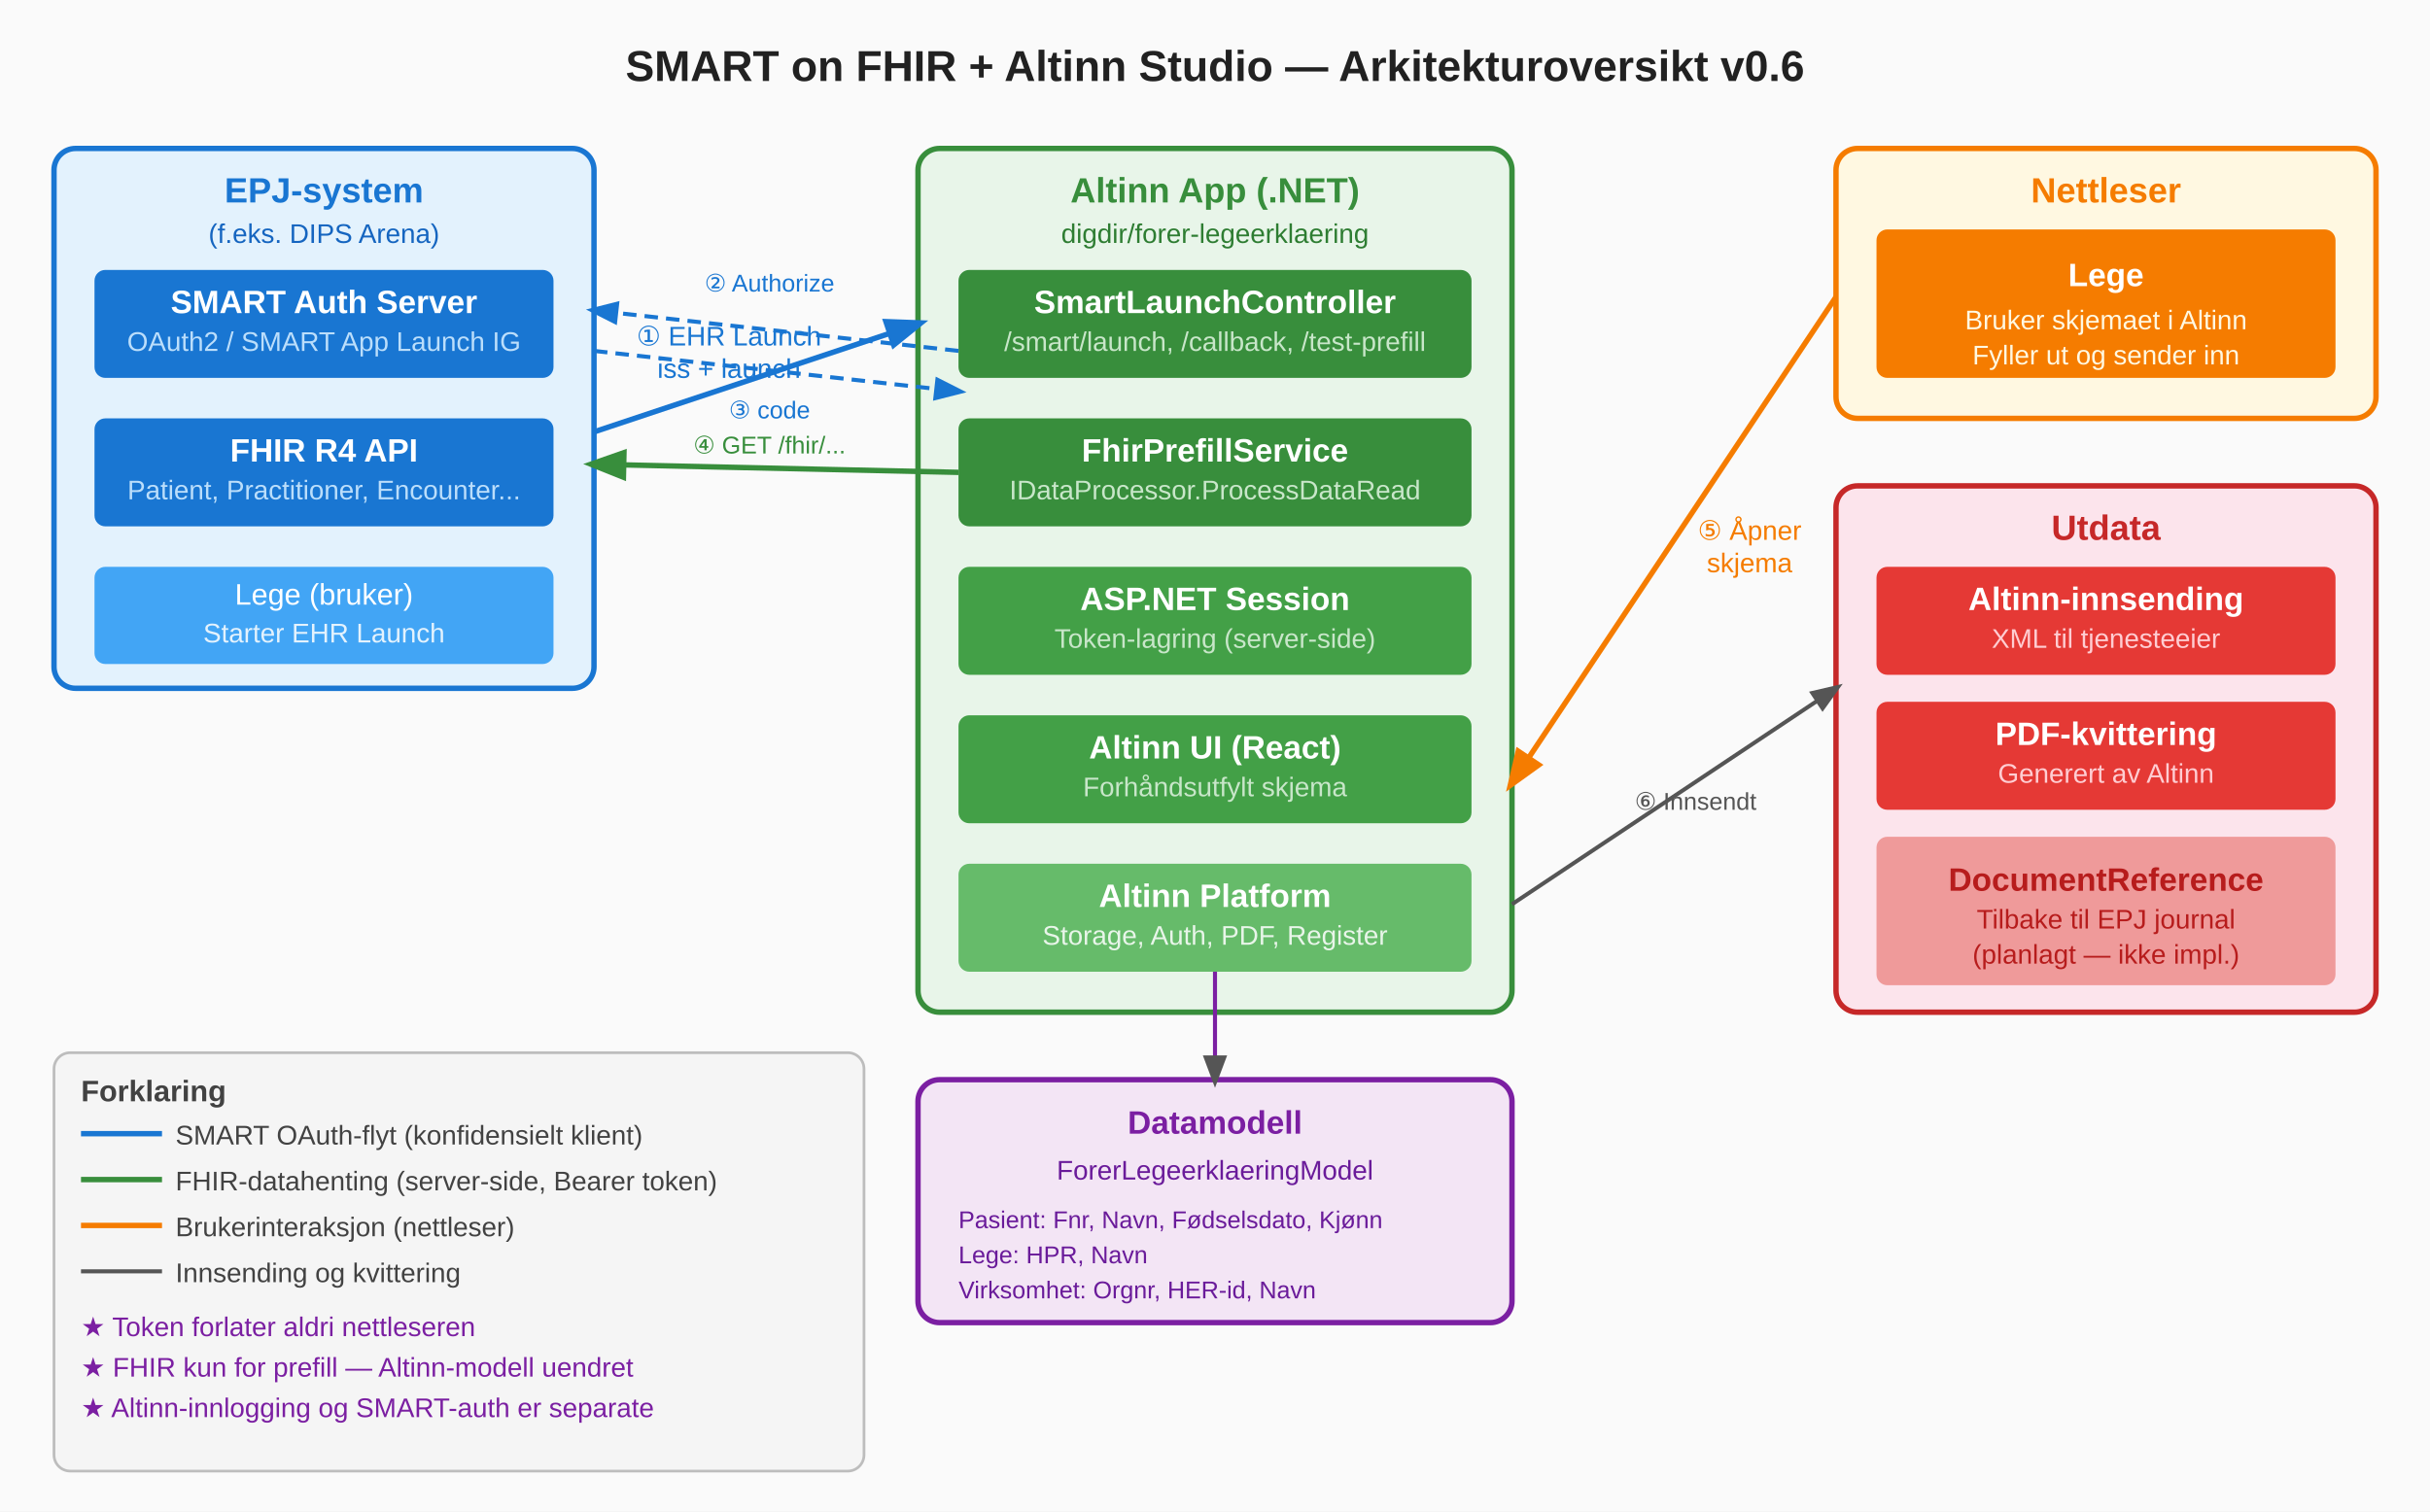
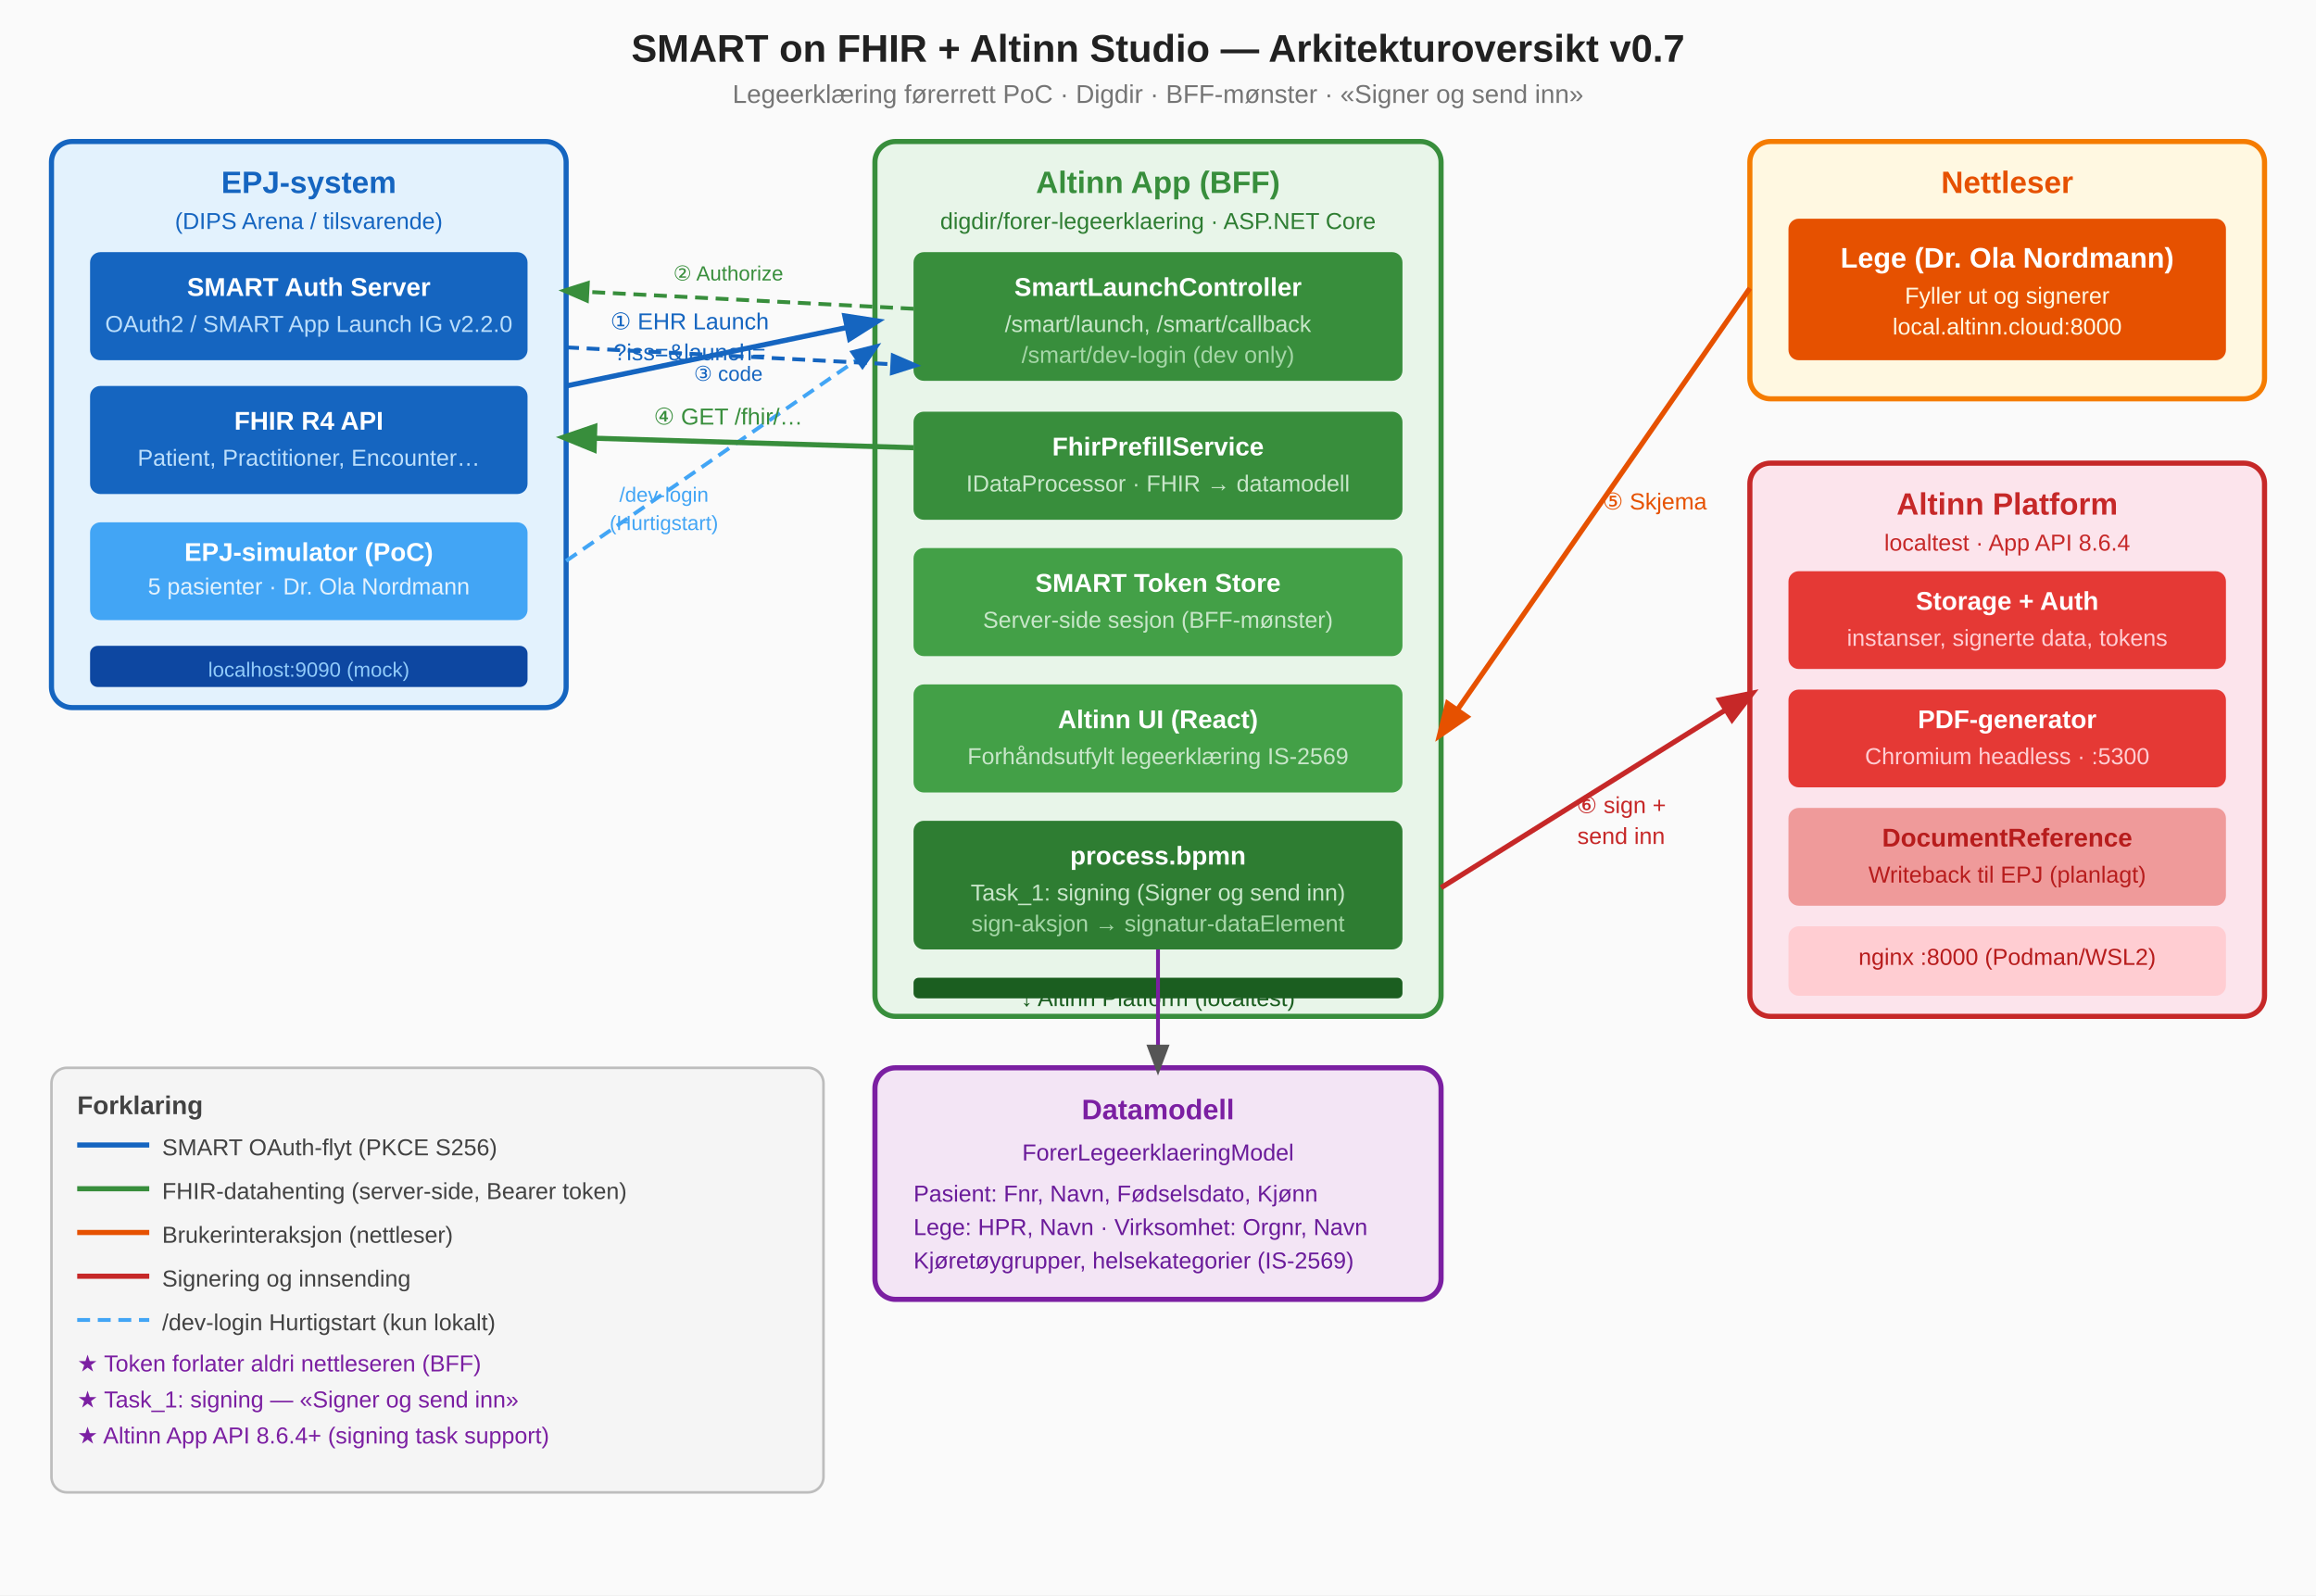
- <svg xmlns="http://www.w3.org/2000/svg" viewBox="0 0 900 560" font-family="Segoe UI, Arial, sans-serif" font-size="12">
+ <svg xmlns="http://www.w3.org/2000/svg" viewBox="0 0 900 620" font-family="Segoe UI, Arial, sans-serif" font-size="11">
  <defs>
    <marker id="arrow" markerWidth="8" markerHeight="8" refX="6" refY="3" orient="auto">
      <path d="M0,0 L8,3 L0,6 Z" fill="#555" />
    </marker>
    <marker id="arrow-blue" markerWidth="8" markerHeight="8" refX="6" refY="3" orient="auto">
-       <path d="M0,0 L8,3 L0,6 Z" fill="#1976d2" />
+       <path d="M0,0 L8,3 L0,6 Z" fill="#1565c0" />
    </marker>
    <marker id="arrow-green" markerWidth="8" markerHeight="8" refX="6" refY="3" orient="auto">
      <path d="M0,0 L8,3 L0,6 Z" fill="#388e3c" />
    </marker>
    <marker id="arrow-orange" markerWidth="8" markerHeight="8" refX="6" refY="3" orient="auto">
-       <path d="M0,0 L8,3 L0,6 Z" fill="#f57c00" />
+       <path d="M0,0 L8,3 L0,6 Z" fill="#e65100" />
+     </marker>
+     <marker id="arrow-red" markerWidth="8" markerHeight="8" refX="6" refY="3" orient="auto">
+       <path d="M0,0 L8,3 L0,6 Z" fill="#c62828" />
    </marker>
  </defs>
-   <rect width="900" height="560" fill="#fafafa" />
-   <text x="450" y="30" text-anchor="middle" font-size="16" font-weight="bold" fill="#212121">SMART on FHIR + Altinn Studio — Arkitekturoversikt v0.6</text>
-   <rect x="20" y="55" width="200" height="200" rx="8" fill="#e3f2fd" stroke="#1976d2" stroke-width="2" />
-   <text x="120" y="75" text-anchor="middle" font-weight="bold" fill="#1976d2" font-size="13">EPJ-system</text>
-   <text x="120" y="90" text-anchor="middle" fill="#1565c0" font-size="10">(f.eks. DIPS Arena)</text>
-   <rect x="35" y="100" width="170" height="40" rx="4" fill="#1976d2" />
-   <text x="120" y="116" text-anchor="middle" fill="white" font-weight="bold">SMART Auth Server</text>
-   <text x="120" y="130" text-anchor="middle" fill="#bbdefb" font-size="10">OAuth2 / SMART App Launch IG</text>
-   <rect x="35" y="155" width="170" height="40" rx="4" fill="#1976d2" />
-   <text x="120" y="171" text-anchor="middle" fill="white" font-weight="bold">FHIR R4 API</text>
-   <text x="120" y="185" text-anchor="middle" fill="#bbdefb" font-size="10">Patient, Practitioner, Encounter...</text>
-   <rect x="35" y="210" width="170" height="36" rx="4" fill="#42a5f5" />
-   <text x="120" y="224" text-anchor="middle" fill="white" font-size="11">Lege (bruker)</text>
-   <text x="120" y="238" text-anchor="middle" fill="#e3f2fd" font-size="10">Starter EHR Launch</text>
-   <rect x="340" y="55" width="220" height="320" rx="8" fill="#e8f5e9" stroke="#388e3c" stroke-width="2" />
-   <text x="450" y="75" text-anchor="middle" font-weight="bold" fill="#388e3c" font-size="13">Altinn App (.NET)</text>
-   <text x="450" y="90" text-anchor="middle" fill="#2e7d32" font-size="10">digdir/forer-legeerklaering</text>
-   <rect x="355" y="100" width="190" height="40" rx="4" fill="#388e3c" />
-   <text x="450" y="116" text-anchor="middle" fill="white" font-weight="bold">SmartLaunchController</text>
-   <text x="450" y="130" text-anchor="middle" fill="#c8e6c9" font-size="10">/smart/launch, /callback, /test-prefill</text>
-   <rect x="355" y="155" width="190" height="40" rx="4" fill="#388e3c" />
-   <text x="450" y="171" text-anchor="middle" fill="white" font-weight="bold">FhirPrefillService</text>
-   <text x="450" y="185" text-anchor="middle" fill="#c8e6c9" font-size="10">IDataProcessor.ProcessDataRead</text>
-   <rect x="355" y="210" width="190" height="40" rx="4" fill="#43a047" />
-   <text x="450" y="226" text-anchor="middle" fill="white" font-weight="bold">ASP.NET Session</text>
-   <text x="450" y="240" text-anchor="middle" fill="#c8e6c9" font-size="10">Token-lagring (server-side)</text>
-   <rect x="355" y="265" width="190" height="40" rx="4" fill="#43a047" />
-   <text x="450" y="281" text-anchor="middle" fill="white" font-weight="bold">Altinn UI (React)</text>
-   <text x="450" y="295" text-anchor="middle" fill="#c8e6c9" font-size="10">Forhåndsutfylt skjema</text>
-   <rect x="355" y="320" width="190" height="40" rx="4" fill="#66bb6a" />
-   <text x="450" y="336" text-anchor="middle" fill="white" font-weight="bold">Altinn Platform</text>
-   <text x="450" y="350" text-anchor="middle" fill="#e8f5e9" font-size="10">Storage, Auth, PDF, Register</text>
+   <rect width="900" height="620" fill="#fafafa" />
+   <text x="450" y="24" text-anchor="middle" font-size="15" font-weight="bold" fill="#212121">SMART on FHIR + Altinn Studio — Arkitekturoversikt v0.7</text>
+   <text x="450" y="40" text-anchor="middle" font-size="10" fill="#757575">Legeerklæring førerrett PoC · Digdir · BFF-mønster · «Signer og send inn»</text>
+   <rect x="20" y="55" width="200" height="220" rx="8" fill="#e3f2fd" stroke="#1565c0" stroke-width="2" />
+   <text x="120" y="75" text-anchor="middle" font-weight="bold" fill="#1565c0" font-size="12">EPJ-system</text>
+   <text x="120" y="89" text-anchor="middle" fill="#1565c0" font-size="9">(DIPS Arena / tilsvarende)</text>
+   <rect x="35" y="98" width="170" height="42" rx="4" fill="#1565c0" />
+   <text x="120" y="115" text-anchor="middle" fill="white" font-weight="bold" font-size="10">SMART Auth Server</text>
+   <text x="120" y="129" text-anchor="middle" fill="#bbdefb" font-size="9">OAuth2 / SMART App Launch IG v2.2.0</text>
+   <rect x="35" y="150" width="170" height="42" rx="4" fill="#1565c0" />
+   <text x="120" y="167" text-anchor="middle" fill="white" font-weight="bold" font-size="10">FHIR R4 API</text>
+   <text x="120" y="181" text-anchor="middle" fill="#bbdefb" font-size="9">Patient, Practitioner, Encounter…</text>
+   <rect x="35" y="203" width="170" height="38" rx="4" fill="#42a5f5" />
+   <text x="120" y="218" text-anchor="middle" fill="white" font-size="10" font-weight="bold">EPJ-simulator (PoC)</text>
+   <text x="120" y="231" text-anchor="middle" fill="#e3f2fd" font-size="9">5 pasienter · Dr. Ola Nordmann</text>
+   <rect x="35" y="251" width="170" height="16" rx="3" fill="#0d47a1" />
+   <text x="120" y="263" text-anchor="middle" fill="#90caf9" font-size="8">localhost:9090  (mock)</text>
+   <rect x="340" y="55" width="220" height="340" rx="8" fill="#e8f5e9" stroke="#388e3c" stroke-width="2" />
+   <text x="450" y="75" text-anchor="middle" font-weight="bold" fill="#388e3c" font-size="12">Altinn App (BFF)</text>
+   <text x="450" y="89" text-anchor="middle" fill="#2e7d32" font-size="9">digdir/forer-legeerklaering · ASP.NET Core</text>
+   <rect x="355" y="98" width="190" height="50" rx="4" fill="#388e3c" />
+   <text x="450" y="115" text-anchor="middle" fill="white" font-weight="bold" font-size="10">SmartLaunchController</text>
+   <text x="450" y="129" text-anchor="middle" fill="#c8e6c9" font-size="9">/smart/launch, /smart/callback</text>
+   <text x="450" y="141" text-anchor="middle" fill="#a5d6a7" font-size="9">/smart/dev-login  (dev only)</text>
+   <rect x="355" y="160" width="190" height="42" rx="4" fill="#388e3c" />
+   <text x="450" y="177" text-anchor="middle" fill="white" font-weight="bold" font-size="10">FhirPrefillService</text>
+   <text x="450" y="191" text-anchor="middle" fill="#c8e6c9" font-size="9">IDataProcessor · FHIR → datamodell</text>
+   <rect x="355" y="213" width="190" height="42" rx="4" fill="#43a047" />
+   <text x="450" y="230" text-anchor="middle" fill="white" font-weight="bold" font-size="10">SMART Token Store</text>
+   <text x="450" y="244" text-anchor="middle" fill="#c8e6c9" font-size="9">Server-side sesjon (BFF-mønster)</text>
+   <rect x="355" y="266" width="190" height="42" rx="4" fill="#43a047" />
+   <text x="450" y="283" text-anchor="middle" fill="white" font-weight="bold" font-size="10">Altinn UI (React)</text>
+   <text x="450" y="297" text-anchor="middle" fill="#c8e6c9" font-size="9">Forhåndsutfylt legeerklæring IS-2569</text>
+   <rect x="355" y="319" width="190" height="50" rx="4" fill="#2e7d32" />
+   <text x="450" y="336" text-anchor="middle" fill="white" font-weight="bold" font-size="10">process.bpmn</text>
+   <text x="450" y="350" text-anchor="middle" fill="#c8e6c9" font-size="9">Task_1: signing (Signer og send inn)</text>
+   <text x="450" y="362" text-anchor="middle" fill="#a5d6a7" font-size="9">sign-aksjon → signatur-dataElement</text>
+   <rect x="355" y="380" width="190" height="8" rx="2" fill="#1b5e20" />
+   <rect x="355" y="395" width="190" height="0" rx="0" />
+   <text x="450" y="391" text-anchor="middle" fill="#1b5e20" font-size="9">↓ Altinn Platform (localtest)</text>
  <rect x="680" y="55" width="200" height="100" rx="8" fill="#fff8e1" stroke="#f57c00" stroke-width="2" />
-   <text x="780" y="75" text-anchor="middle" font-weight="bold" fill="#f57c00" font-size="13">Nettleser</text>
-   <rect x="695" y="85" width="170" height="55" rx="4" fill="#f57c00" />
-   <text x="780" y="106" text-anchor="middle" fill="white" font-weight="bold">Lege</text>
-   <text x="780" y="122" text-anchor="middle" fill="#fff8e1" font-size="10">Bruker skjemaet i Altinn</text>
-   <text x="780" y="135" text-anchor="middle" fill="#fff8e1" font-size="10">Fyller ut og sender inn</text>
-   <rect x="680" y="180" width="200" height="195" rx="8" fill="#fce4ec" stroke="#c62828" stroke-width="2" />
-   <text x="780" y="200" text-anchor="middle" font-weight="bold" fill="#c62828" font-size="13">Utdata</text>
-   <rect x="695" y="210" width="170" height="40" rx="4" fill="#e53935" />
-   <text x="780" y="226" text-anchor="middle" fill="white" font-weight="bold">Altinn-innsending</text>
-   <text x="780" y="240" text-anchor="middle" fill="#ffcdd2" font-size="10">XML til tjenesteeier</text>
-   <rect x="695" y="260" width="170" height="40" rx="4" fill="#e53935" />
-   <text x="780" y="276" text-anchor="middle" fill="white" font-weight="bold">PDF-kvittering</text>
-   <text x="780" y="290" text-anchor="middle" fill="#ffcdd2" font-size="10">Generert av Altinn</text>
-   <rect x="695" y="310" width="170" height="55" rx="4" fill="#ef9a9a" />
-   <text x="780" y="330" text-anchor="middle" fill="#b71c1c" font-weight="bold">DocumentReference</text>
-   <text x="780" y="344" text-anchor="middle" fill="#b71c1c" font-size="10">Tilbake til EPJ journal</text>
-   <text x="780" y="357" text-anchor="middle" fill="#b71c1c" font-size="10">(planlagt — ikke impl.)</text>
-   <rect x="340" y="400" width="220" height="90" rx="8" fill="#f3e5f5" stroke="#7b1fa2" stroke-width="2" />
-   <text x="450" y="420" text-anchor="middle" font-weight="bold" fill="#7b1fa2" font-size="12">Datamodell</text>
-   <text x="450" y="437" text-anchor="middle" fill="#6a1b9a" font-size="10">ForerLegeerklaeringModel</text>
-   <text x="355" y="455" fill="#6a1b9a" font-size="9">Pasient: Fnr, Navn, Fødselsdato, Kjønn</text>
-   <text x="355" y="468" fill="#6a1b9a" font-size="9">Lege: HPR, Navn</text>
-   <text x="355" y="481" fill="#6a1b9a" font-size="9">Virksomhet: Orgnr, HER-id, Navn</text>
-   <line x1="220" y1="160" x2="340" y2="120" stroke="#1976d2" stroke-width="2" marker-end="url(#arrow-blue)" />
-   <text x="270" y="128" fill="#1976d2" font-size="10" text-anchor="middle">① EHR Launch</text>
-   <text x="270" y="140" fill="#1976d2" font-size="10" text-anchor="middle">iss + launch</text>
-   <line x1="355" y1="130" x2="220" y2="115" stroke="#1976d2" stroke-width="1.5" stroke-dasharray="5,3" marker-end="url(#arrow-blue)" />
-   <text x="285" y="108" fill="#1976d2" font-size="9" text-anchor="middle">② Authorize</text>
-   <line x1="220" y1="130" x2="355" y2="145" stroke="#1976d2" stroke-width="1.5" stroke-dasharray="5,3" marker-end="url(#arrow-blue)" />
-   <text x="285" y="155" fill="#1976d2" font-size="9" text-anchor="middle">③ code</text>
-   <line x1="355" y1="175" x2="220" y2="172" stroke="#388e3c" stroke-width="2" marker-end="url(#arrow-green)" />
-   <text x="285" y="168" fill="#388e3c" font-size="9" text-anchor="middle">④ GET /fhir/...</text>
-   <line x1="680" y1="110" x2="560" y2="290" stroke="#f57c00" stroke-width="2" marker-end="url(#arrow-orange)" />
-   <text x="648" y="200" fill="#f57c00" font-size="10" text-anchor="middle">⑤ Åpner</text>
-   <text x="648" y="212" fill="#f57c00" font-size="10" text-anchor="middle">skjema</text>
-   <line x1="560" y1="335" x2="680" y2="255" stroke="#555" stroke-width="1.5" marker-end="url(#arrow)" />
-   <text x="628" y="300" fill="#555" font-size="9" text-anchor="middle">⑥ Innsendt</text>
-   <line x1="450" y1="360" x2="450" y2="400" stroke="#7b1fa2" stroke-width="1.5" marker-end="url(#arrow)" />
-   <rect x="20" y="390" width="300" height="155" rx="6" fill="#f5f5f5" stroke="#bdbdbd" stroke-width="1" />
-   <text x="30" y="408" font-weight="bold" fill="#424242" font-size="11">Forklaring</text>
-   <line x1="30" y1="420" x2="60" y2="420" stroke="#1976d2" stroke-width="2" />
-   <text x="65" y="424" fill="#424242" font-size="10">SMART OAuth-flyt (konfidensielt klient)</text>
-   <line x1="30" y1="437" x2="60" y2="437" stroke="#388e3c" stroke-width="2" />
-   <text x="65" y="441" fill="#424242" font-size="10">FHIR-datahenting (server-side, Bearer token)</text>
-   <line x1="30" y1="454" x2="60" y2="454" stroke="#f57c00" stroke-width="2" />
-   <text x="65" y="458" fill="#424242" font-size="10">Brukerinteraksjon (nettleser)</text>
-   <line x1="30" y1="471" x2="60" y2="471" stroke="#555" stroke-width="1.5" />
-   <text x="65" y="475" fill="#424242" font-size="10">Innsending og kvittering</text>
-   <text x="30" y="495" fill="#7b1fa2" font-size="10">★ Token forlater aldri nettleseren</text>
-   <text x="30" y="510" fill="#7b1fa2" font-size="10">★ FHIR kun for prefill — Altinn-modell uendret</text>
-   <text x="30" y="525" fill="#7b1fa2" font-size="10">★ Altinn-innlogging og SMART-auth er separate</text>
+   <text x="780" y="75" text-anchor="middle" font-weight="bold" fill="#e65100" font-size="12">Nettleser</text>
+   <rect x="695" y="85" width="170" height="55" rx="4" fill="#e65100" />
+   <text x="780" y="104" text-anchor="middle" fill="white" font-weight="bold">Lege (Dr. Ola Nordmann)</text>
+   <text x="780" y="118" text-anchor="middle" fill="#fff8e1" font-size="9">Fyller ut og signerer</text>
+   <text x="780" y="130" text-anchor="middle" fill="#fff8e1" font-size="9">local.altinn.cloud:8000</text>
+   <rect x="680" y="180" width="200" height="215" rx="8" fill="#fce4ec" stroke="#c62828" stroke-width="2" />
+   <text x="780" y="200" text-anchor="middle" font-weight="bold" fill="#c62828" font-size="12">Altinn Platform</text>
+   <text x="780" y="214" text-anchor="middle" fill="#c62828" font-size="9">localtest · App API 8.6.4</text>
+   <rect x="695" y="222" width="170" height="38" rx="4" fill="#e53935" />
+   <text x="780" y="237" text-anchor="middle" fill="white" font-weight="bold" font-size="10">Storage + Auth</text>
+   <text x="780" y="251" text-anchor="middle" fill="#ffcdd2" font-size="9">instanser, signerte data, tokens</text>
+   <rect x="695" y="268" width="170" height="38" rx="4" fill="#e53935" />
+   <text x="780" y="283" text-anchor="middle" fill="white" font-weight="bold" font-size="10">PDF-generator</text>
+   <text x="780" y="297" text-anchor="middle" fill="#ffcdd2" font-size="9">Chromium headless · :5300</text>
+   <rect x="695" y="314" width="170" height="38" rx="4" fill="#ef9a9a" />
+   <text x="780" y="329" text-anchor="middle" fill="#b71c1c" font-weight="bold" font-size="10">DocumentReference</text>
+   <text x="780" y="343" text-anchor="middle" fill="#b71c1c" font-size="9">Writeback til EPJ (planlagt)</text>
+   <rect x="695" y="360" width="170" height="27" rx="4" fill="#ffcdd2" />
+   <text x="780" y="375" text-anchor="middle" fill="#b71c1c" font-size="9">nginx :8000 (Podman/WSL2)</text>
+   <rect x="340" y="415" width="220" height="90" rx="8" fill="#f3e5f5" stroke="#7b1fa2" stroke-width="2" />
+   <text x="450" y="435" text-anchor="middle" font-weight="bold" fill="#7b1fa2" font-size="11">Datamodell</text>
+   <text x="450" y="451" text-anchor="middle" fill="#6a1b9a" font-size="9">ForerLegeerklaeringModel</text>
+   <text x="355" y="467" fill="#6a1b9a" font-size="9">Pasient: Fnr, Navn, Fødselsdato, Kjønn</text>
+   <text x="355" y="480" fill="#6a1b9a" font-size="9">Lege: HPR, Navn · Virksomhet: Orgnr, Navn</text>
+   <text x="355" y="493" fill="#6a1b9a" font-size="9">Kjøretøygrupper, helsekategorier (IS-2569)</text>
+   <line x1="220" y1="150" x2="340" y2="125" stroke="#1565c0" stroke-width="2" marker-end="url(#arrow-blue)" />
+   <text x="268" y="128" fill="#1565c0" font-size="9" text-anchor="middle">① EHR Launch</text>
+   <text x="268" y="140" fill="#1565c0" font-size="9" text-anchor="middle">?iss=&amp;launch=</text>
+   <line x1="220" y1="218" x2="340" y2="135" stroke="#42a5f5" stroke-width="1.5" stroke-dasharray="5,3" marker-end="url(#arrow-blue)" />
+   <text x="258" y="195" fill="#42a5f5" font-size="8" text-anchor="middle">/dev-login</text>
+   <text x="258" y="206" fill="#42a5f5" font-size="8" text-anchor="middle">(Hurtigstart)</text>
+   <line x1="355" y1="120" x2="220" y2="113" stroke="#388e3c" stroke-width="1.5" stroke-dasharray="5,3" marker-end="url(#arrow-green)" />
+   <text x="283" y="109" fill="#388e3c" font-size="8" text-anchor="middle">② Authorize</text>
+   <line x1="220" y1="135" x2="355" y2="142" stroke="#1565c0" stroke-width="1.5" stroke-dasharray="5,3" marker-end="url(#arrow-blue)" />
+   <text x="283" y="148" fill="#1565c0" font-size="8" text-anchor="middle">③ code</text>
+   <line x1="355" y1="174" x2="220" y2="170" stroke="#388e3c" stroke-width="2" marker-end="url(#arrow-green)" />
+   <text x="283" y="165" fill="#388e3c" font-size="9" text-anchor="middle">④ GET /fhir/…</text>
+   <line x1="680" y1="112" x2="560" y2="285" stroke="#e65100" stroke-width="2" marker-end="url(#arrow-orange)" />
+   <text x="643" y="198" fill="#e65100" font-size="9" text-anchor="middle">⑤ Skjema</text>
+   <line x1="560" y1="345" x2="680" y2="270" stroke="#c62828" stroke-width="2" marker-end="url(#arrow-red)" />
+   <text x="630" y="316" fill="#c62828" font-size="9" text-anchor="middle">⑥ sign +</text>
+   <text x="630" y="328" fill="#c62828" font-size="9" text-anchor="middle">send inn</text>
+   <line x1="450" y1="369" x2="450" y2="415" stroke="#7b1fa2" stroke-width="1.5" marker-end="url(#arrow)" />
+   <rect x="20" y="415" width="300" height="165" rx="6" fill="#f5f5f5" stroke="#bdbdbd" stroke-width="1" />
+   <text x="30" y="433" font-weight="bold" fill="#424242" font-size="10">Forklaring</text>
+   <line x1="30" y1="445" x2="58" y2="445" stroke="#1565c0" stroke-width="2" />
+   <text x="63" y="449" fill="#424242" font-size="9">SMART OAuth-flyt (PKCE S256)</text>
+   <line x1="30" y1="462" x2="58" y2="462" stroke="#388e3c" stroke-width="2" />
+   <text x="63" y="466" fill="#424242" font-size="9">FHIR-datahenting (server-side, Bearer token)</text>
+   <line x1="30" y1="479" x2="58" y2="479" stroke="#e65100" stroke-width="2" />
+   <text x="63" y="483" fill="#424242" font-size="9">Brukerinteraksjon (nettleser)</text>
+   <line x1="30" y1="496" x2="58" y2="496" stroke="#c62828" stroke-width="2" />
+   <text x="63" y="500" fill="#424242" font-size="9">Signering og innsending</text>
+   <line x1="30" y1="513" x2="58" y2="513" stroke="#42a5f5" stroke-width="1.5" stroke-dasharray="5,3" />
+   <text x="63" y="517" fill="#424242" font-size="9">/dev-login Hurtigstart (kun lokalt)</text>
+   <text x="30" y="533" fill="#7b1fa2" font-size="9">★ Token forlater aldri nettleseren (BFF)</text>
+   <text x="30" y="547" fill="#7b1fa2" font-size="9">★ Task_1: signing — «Signer og send inn»</text>
+   <text x="30" y="561" fill="#7b1fa2" font-size="9">★ Altinn App API 8.6.4+ (signing task support)</text>
</svg>
